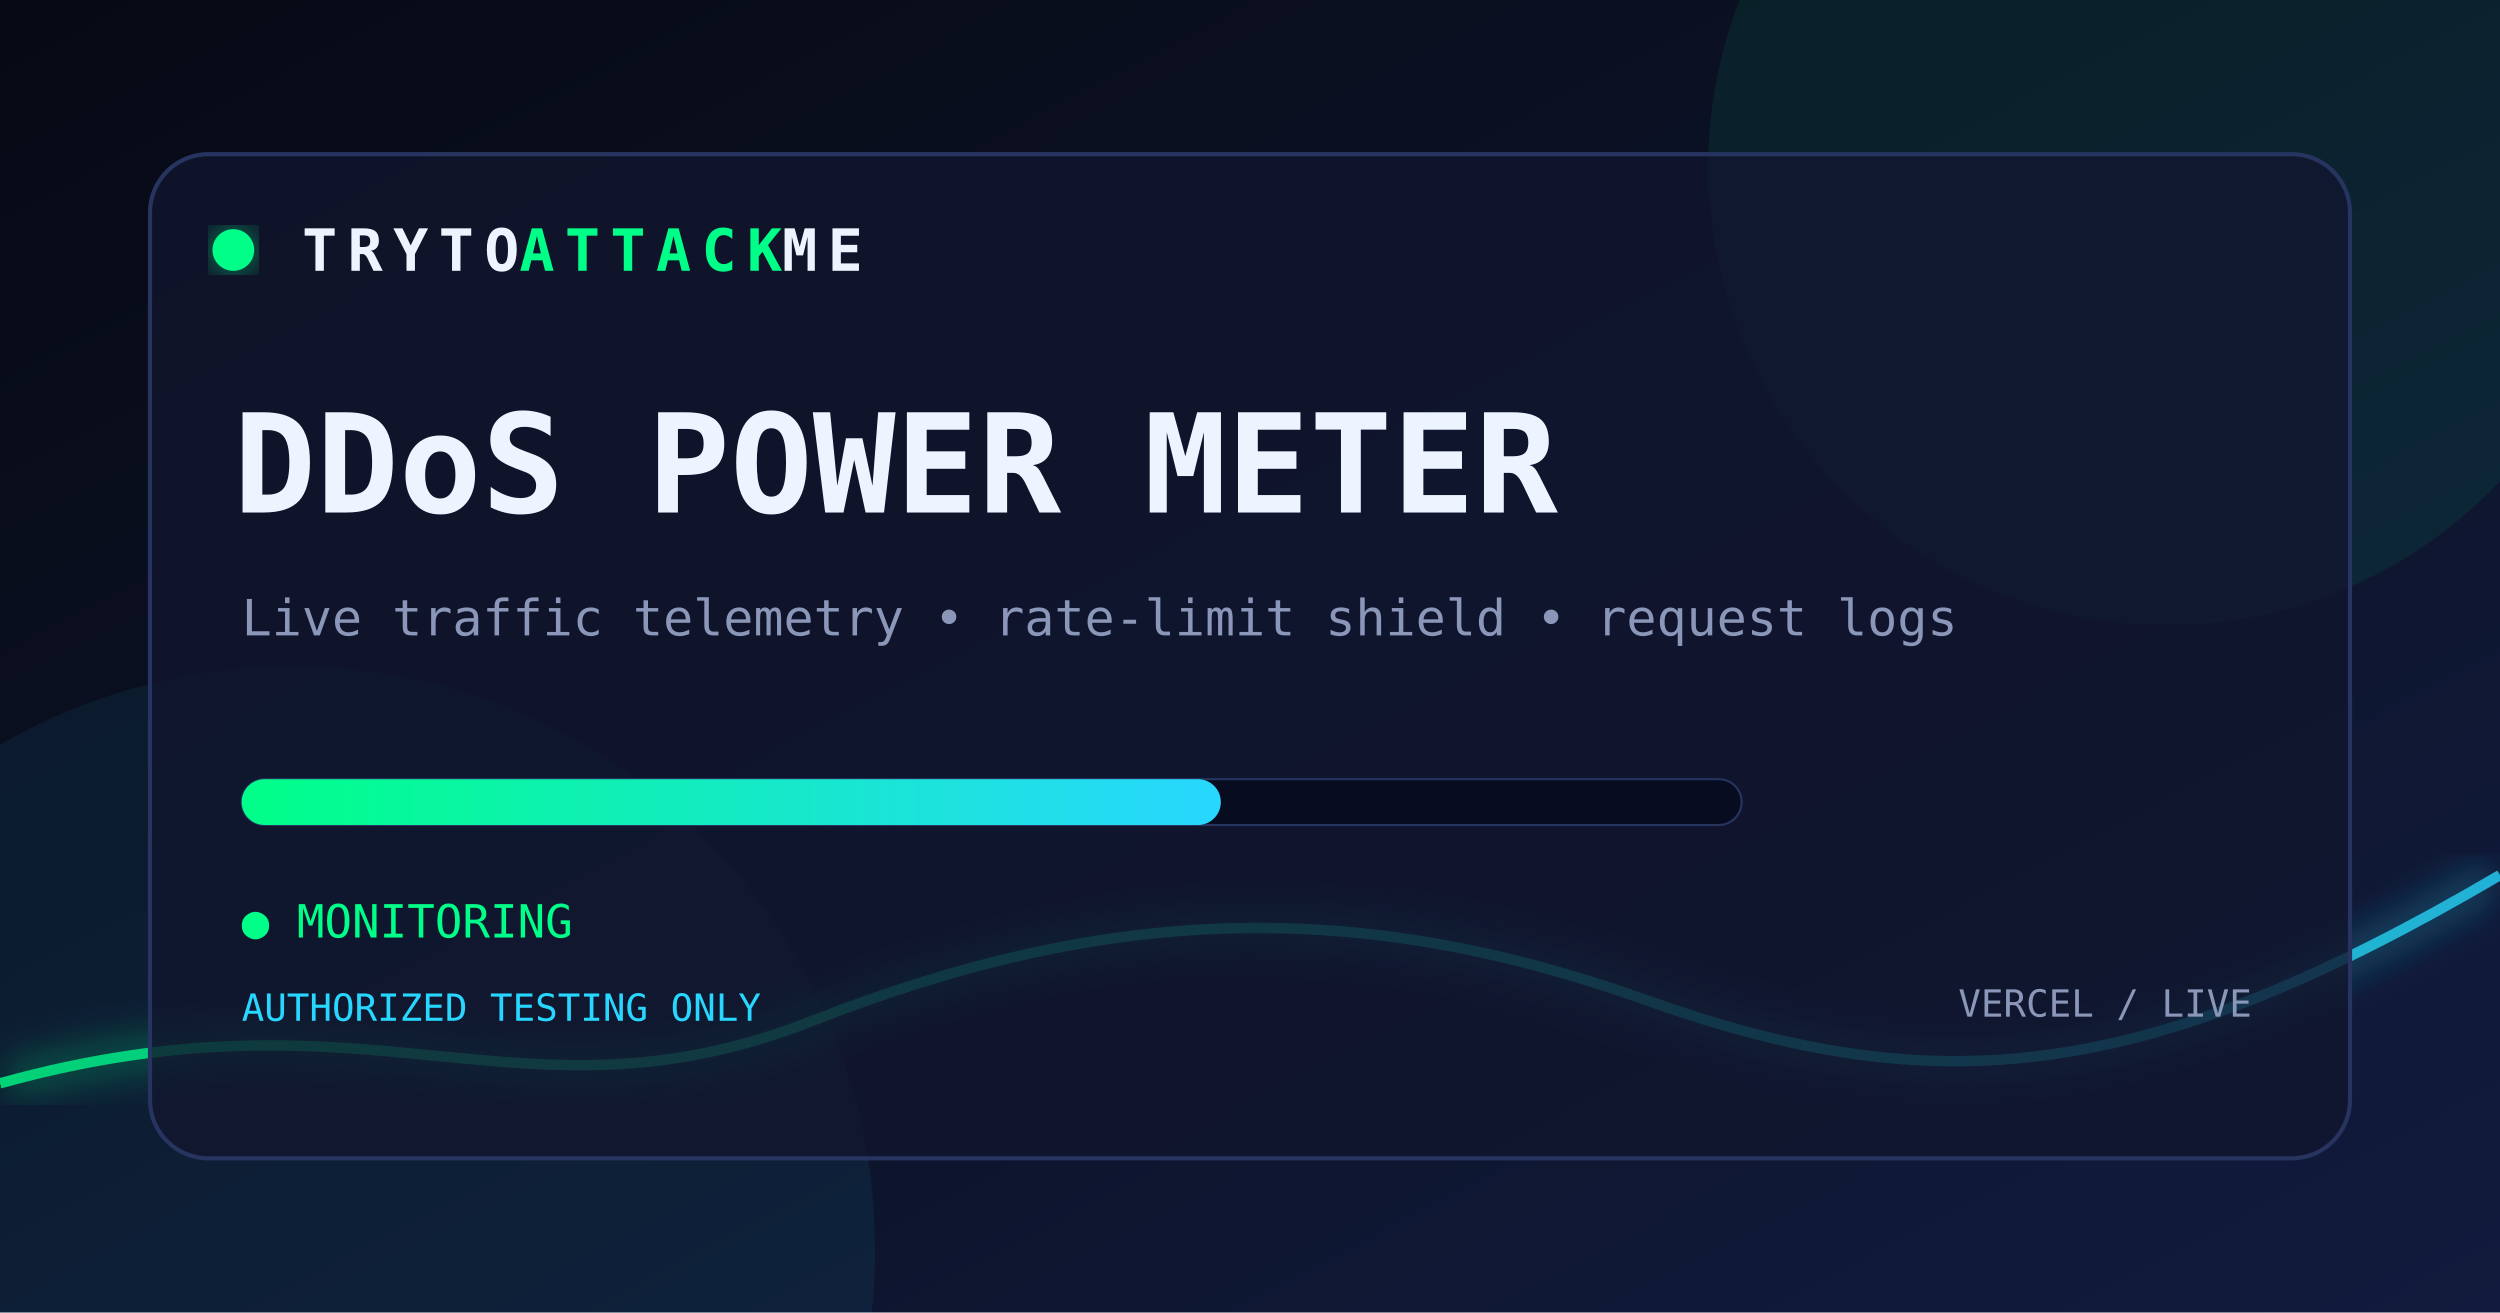
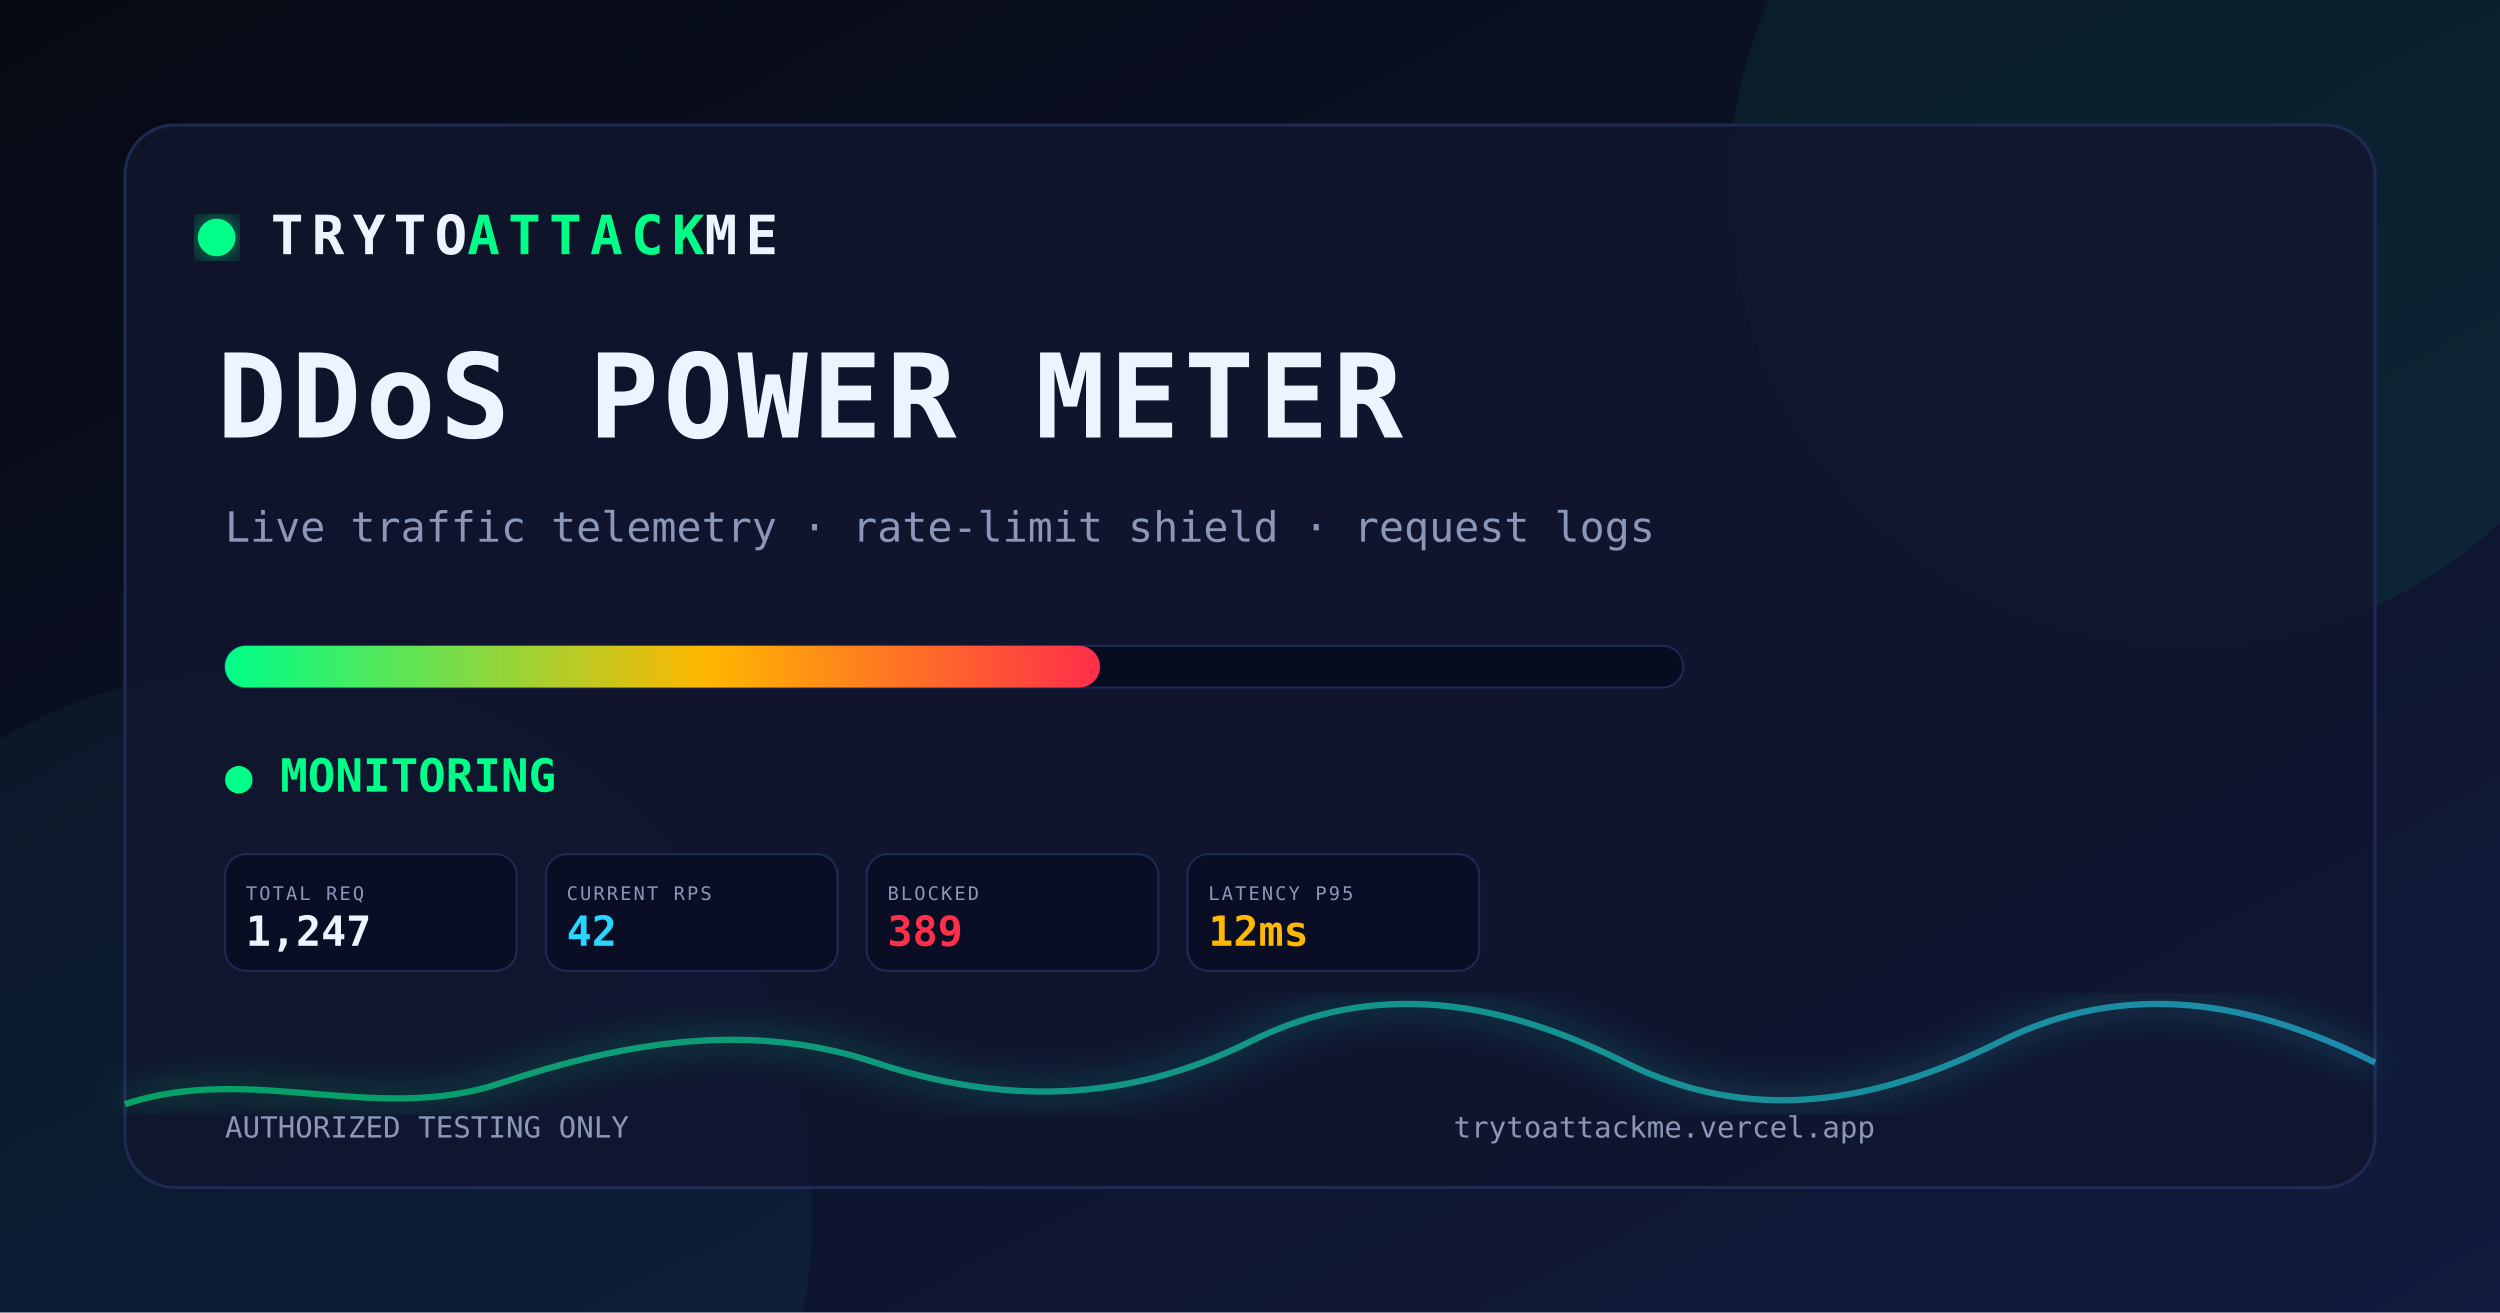
<svg xmlns="http://www.w3.org/2000/svg" width="1200" height="630" viewBox="0 0 1200 630">
  <defs>
    <linearGradient id="bg" x1="0" y1="0" x2="1" y2="1">
      <stop stop-color="#070a14" />
      <stop offset="1" stop-color="#111b3d" />
    </linearGradient>
+     <linearGradient id="meter" x1="0" y1="0" x2="1" y2="0">
+       <stop stop-color="#00ff88" />
+       <stop offset=".55" stop-color="#ffb700" />
+       <stop offset="1" stop-color="#ff2e4a" />
+     </linearGradient>
    <linearGradient id="line" x1="0" y1="0" x2="1" y2="0">
      <stop stop-color="#00ff88" />
      <stop offset="1" stop-color="#28d7ff" />
    </linearGradient>
    <filter id="glow">
-       <feGaussianBlur stdDeviation="10" result="b" />
+       <feGaussianBlur stdDeviation="8" result="b" />
      <feMerge>
        <feMergeNode in="b" />
        <feMergeNode in="SourceGraphic" />
      </feMerge>
    </filter>
  </defs>
  <rect width="1200" height="630" fill="url(#bg)" />
-   <circle cx="1040" cy="80" r="220" fill="#00ff88" opacity=".07" />
-   <circle cx="140" cy="600" r="280" fill="#28d7ff" opacity=".06" />
-   <path d="M0 520 C180 470 250 545 390 490 S650 430 790 480 S1030 520 1200 420" fill="none" stroke="url(#line)" stroke-width="5" opacity=".8" filter="url(#glow)" />
-   <rect x="72" y="74" width="1056" height="482" rx="28" fill="#11162e" fill-opacity=".8" stroke="#26345f" stroke-width="2" />
-   <circle cx="112" cy="120" r="10" fill="#00ff88" filter="url(#glow)" />
-   <text x="145" y="130" fill="#edf4ff" font-family="monospace" font-size="28" font-weight="700" letter-spacing="5">TRYTO<tspan fill="#00ff88">ATTACK</tspan>ME</text>
-   <text x="112" y="246" fill="#edf4ff" font-family="monospace" font-size="66" font-weight="800">DDoS POWER METER</text>
-   <text x="116" y="305" fill="#8b97b8" font-family="monospace" font-size="24">Live traffic telemetry • rate-limit shield • request logs</text>
-   <rect x="116" y="374" width="720" height="22" rx="11" fill="#080c20" stroke="#26345f" />
-   <rect x="116" y="374" width="470" height="22" rx="11" fill="url(#line)" />
-   <text x="116" y="450" fill="#00ff88" font-family="monospace" font-size="22">● MONITORING</text>
-   <text x="116" y="490" fill="#28d7ff" font-family="monospace" font-size="18">AUTHORIZED TESTING ONLY</text>
-   <text x="940" y="488" fill="#8b97b8" font-family="monospace" font-size="18">VERCEL / LIVE</text>
+   <circle cx="1050" cy="90" r="220" fill="#00ff88" opacity=".06" />
+   <circle cx="130" cy="580" r="260" fill="#28d7ff" opacity=".05" />
+   <rect x="60" y="60" width="1080" height="510" rx="24" fill="#11162e" fill-opacity=".85" stroke="#1f2a52" stroke-width="1.5" />
+   <circle cx="104" cy="114" r="9" fill="#00ff88" filter="url(#glow)" />
+   <text x="130" y="122" fill="#edf4ff" font-family="ui-monospace,SFMono-Regular,Menlo,monospace" font-size="26" font-weight="800" letter-spacing="4">TRYTO<tspan fill="#00ff88">ATTACK</tspan>ME</text>
+   <text x="104" y="210" fill="#edf4ff" font-family="ui-monospace,SFMono-Regular,Menlo,monospace" font-size="56" font-weight="800" letter-spacing="2">DDoS POWER METER</text>
+   <text x="108" y="260" fill="#8b97b8" font-family="ui-monospace,SFMono-Regular,Menlo,monospace" font-size="20">Live traffic telemetry · rate-limit shield · request logs</text>
+   <rect x="108" y="310" width="700" height="20" rx="10" fill="#080c20" stroke="#1f2a52" stroke-width="1" />
+   <rect x="108" y="310" width="420" height="20" rx="10" fill="url(#meter)" />
+   <text x="108" y="380" fill="#00ff88" font-family="ui-monospace,SFMono-Regular,Menlo,monospace" font-size="22" font-weight="700">● MONITORING</text>
+   <rect x="108" y="410" width="140" height="56" rx="10" fill="#0a0e24" stroke="#1f2a52" />
+   <text x="118" y="432" fill="#8b97b8" font-family="monospace" font-size="9" letter-spacing="1">TOTAL REQ</text>
+   <text x="118" y="454" fill="#edf4ff" font-family="monospace" font-size="20" font-weight="800">1,247</text>
+   <rect x="262" y="410" width="140" height="56" rx="10" fill="#0a0e24" stroke="#1f2a52" />
+   <text x="272" y="432" fill="#8b97b8" font-family="monospace" font-size="9" letter-spacing="1">CURRENT RPS</text>
+   <text x="272" y="454" fill="#28d7ff" font-family="monospace" font-size="20" font-weight="800">42</text>
+   <rect x="416" y="410" width="140" height="56" rx="10" fill="#0a0e24" stroke="#1f2a52" />
+   <text x="426" y="432" fill="#8b97b8" font-family="monospace" font-size="9" letter-spacing="1">BLOCKED</text>
+   <text x="426" y="454" fill="#ff2e4a" font-family="monospace" font-size="20" font-weight="800">389</text>
+   <rect x="570" y="410" width="140" height="56" rx="10" fill="#0a0e24" stroke="#1f2a52" />
+   <text x="580" y="432" fill="#8b97b8" font-family="monospace" font-size="9" letter-spacing="1">LATENCY P95</text>
+   <text x="580" y="454" fill="#ffb700" font-family="monospace" font-size="20" font-weight="800">12ms</text>
+   <path d="M60 530 C120 510 180 540 240 520 S360 490 420 510 S540 530 600 500 S720 480 780 510 S900 530 960 500 S1080 480 1140 510" fill="none" stroke="url(#line)" stroke-width="3" opacity=".6" filter="url(#glow)" />
+   <text x="108" y="546" fill="#8b97b8" font-family="monospace" font-size="14">AUTHORIZED TESTING ONLY</text>
+   <text x="900" y="546" fill="#8b97b8" font-family="monospace" font-size="14" text-anchor="end">trytoattackme.vercel.app</text>
</svg>
